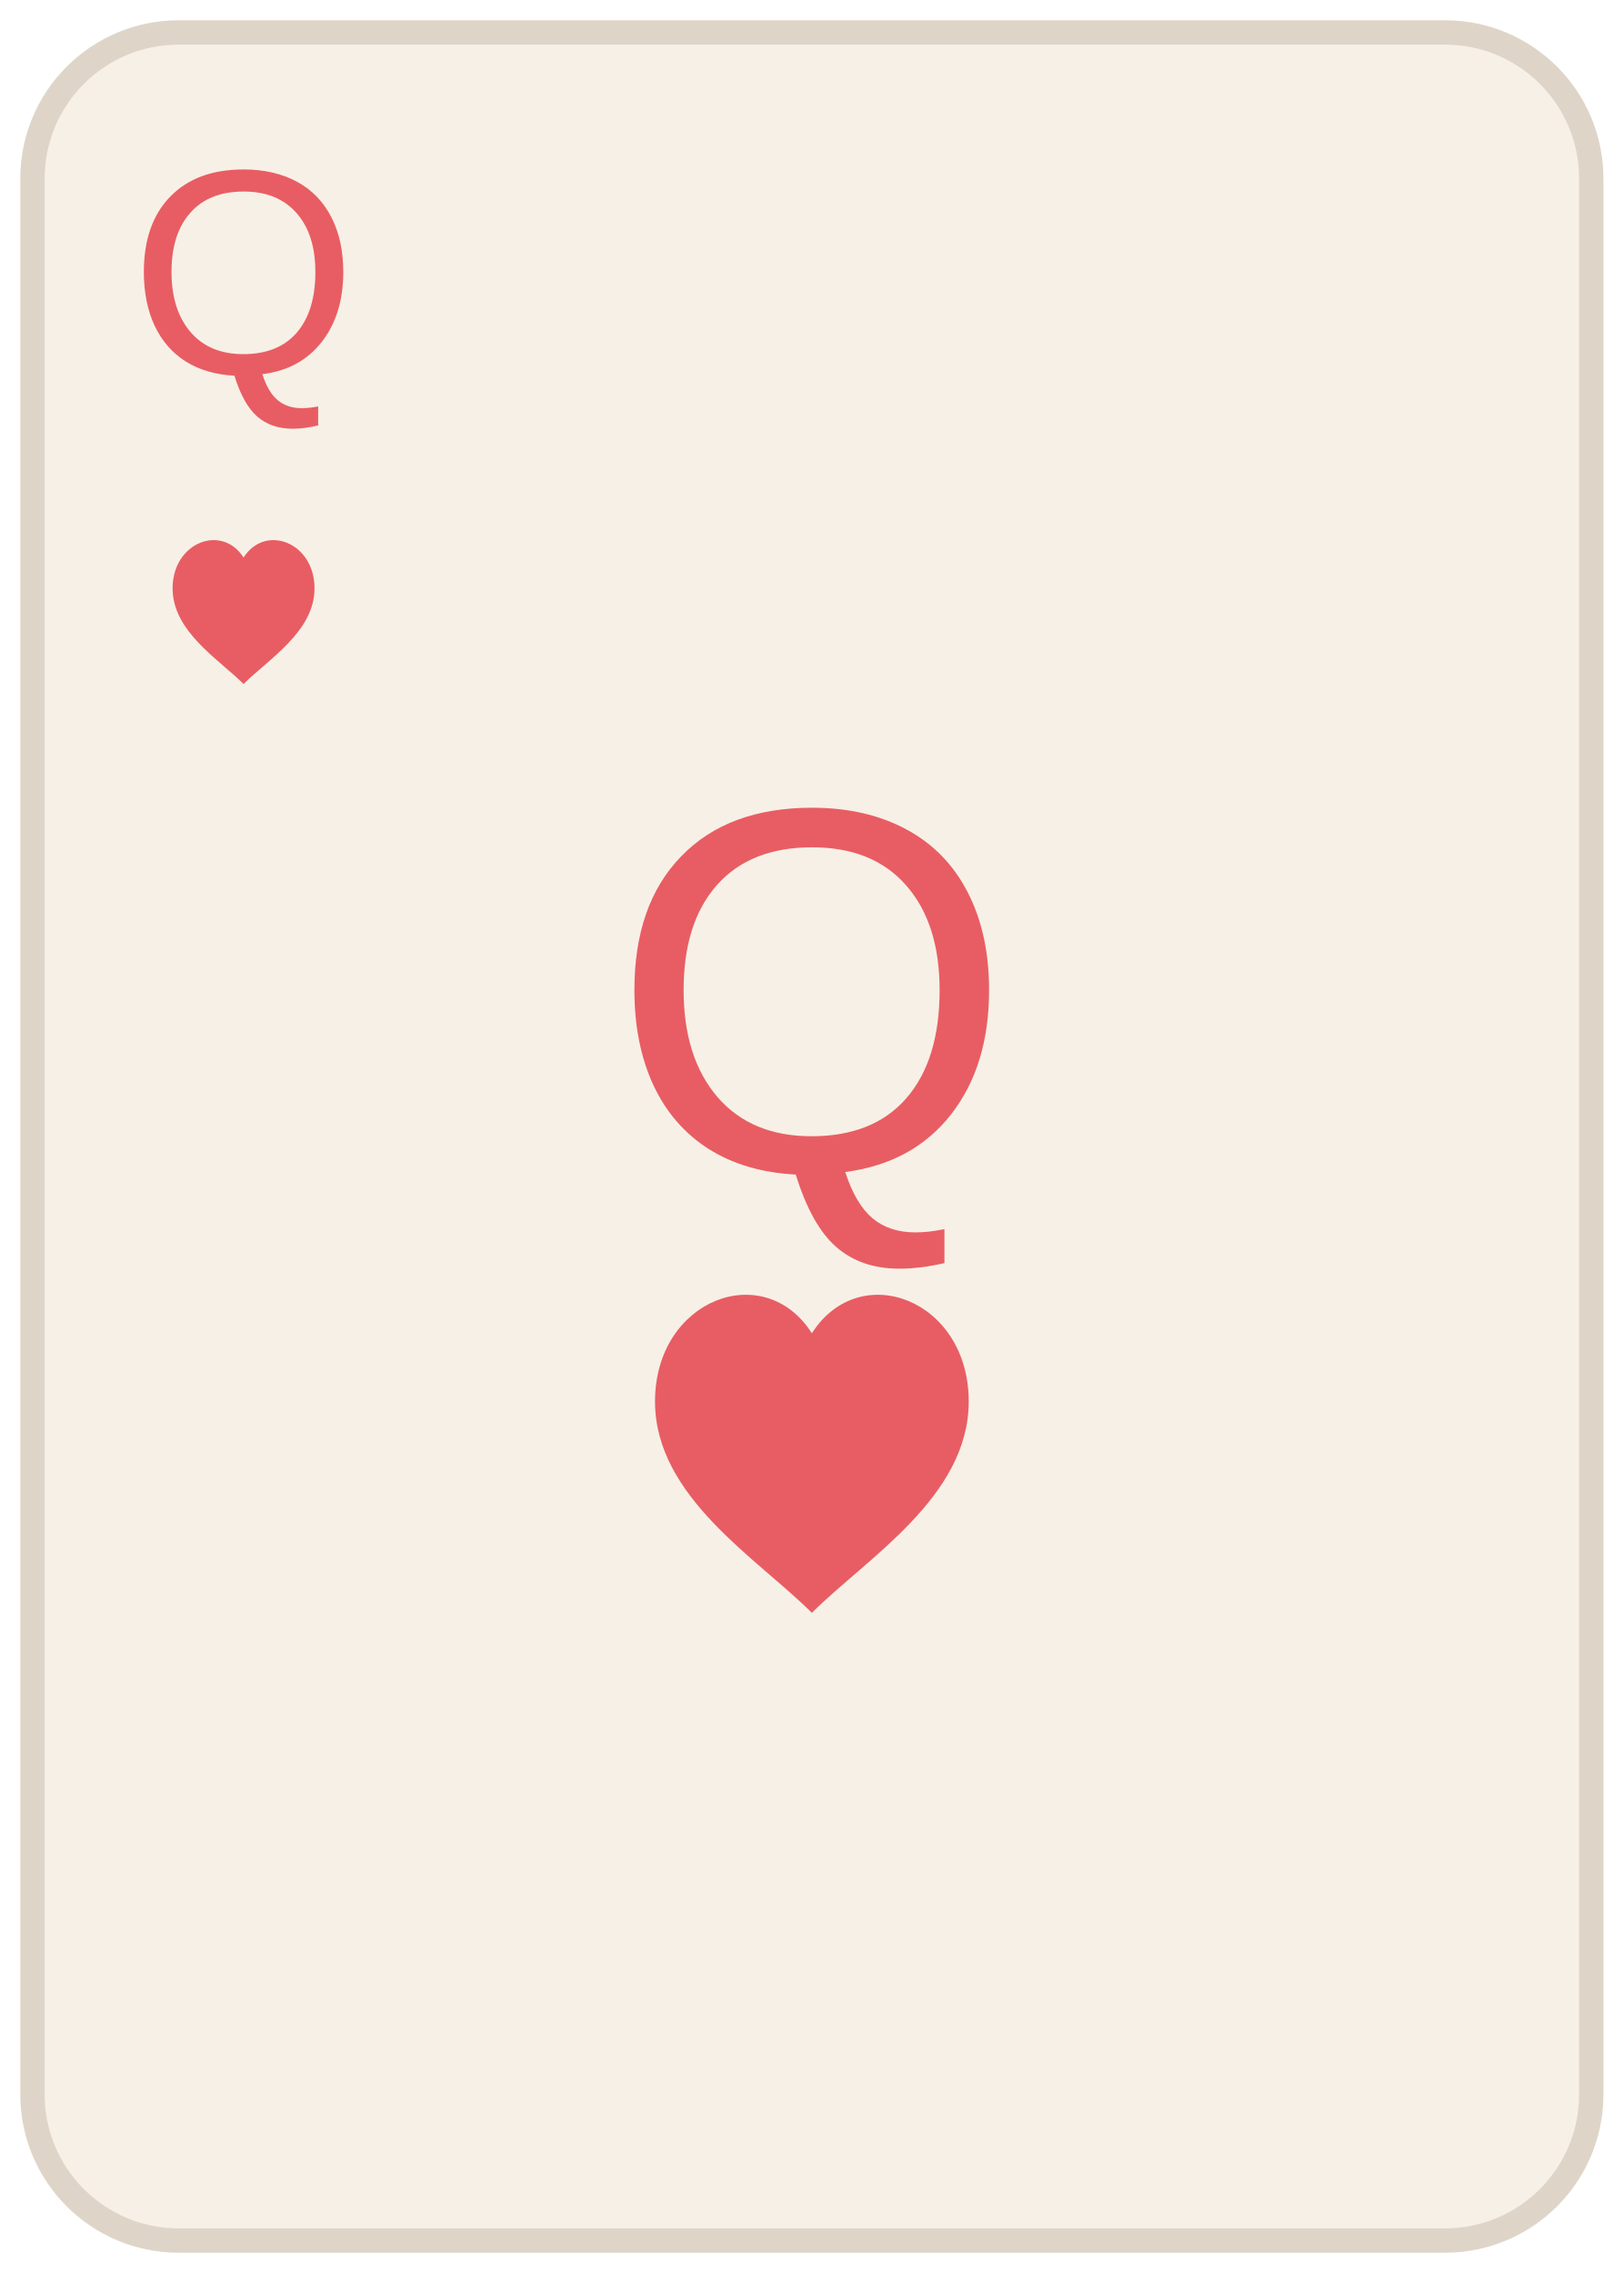
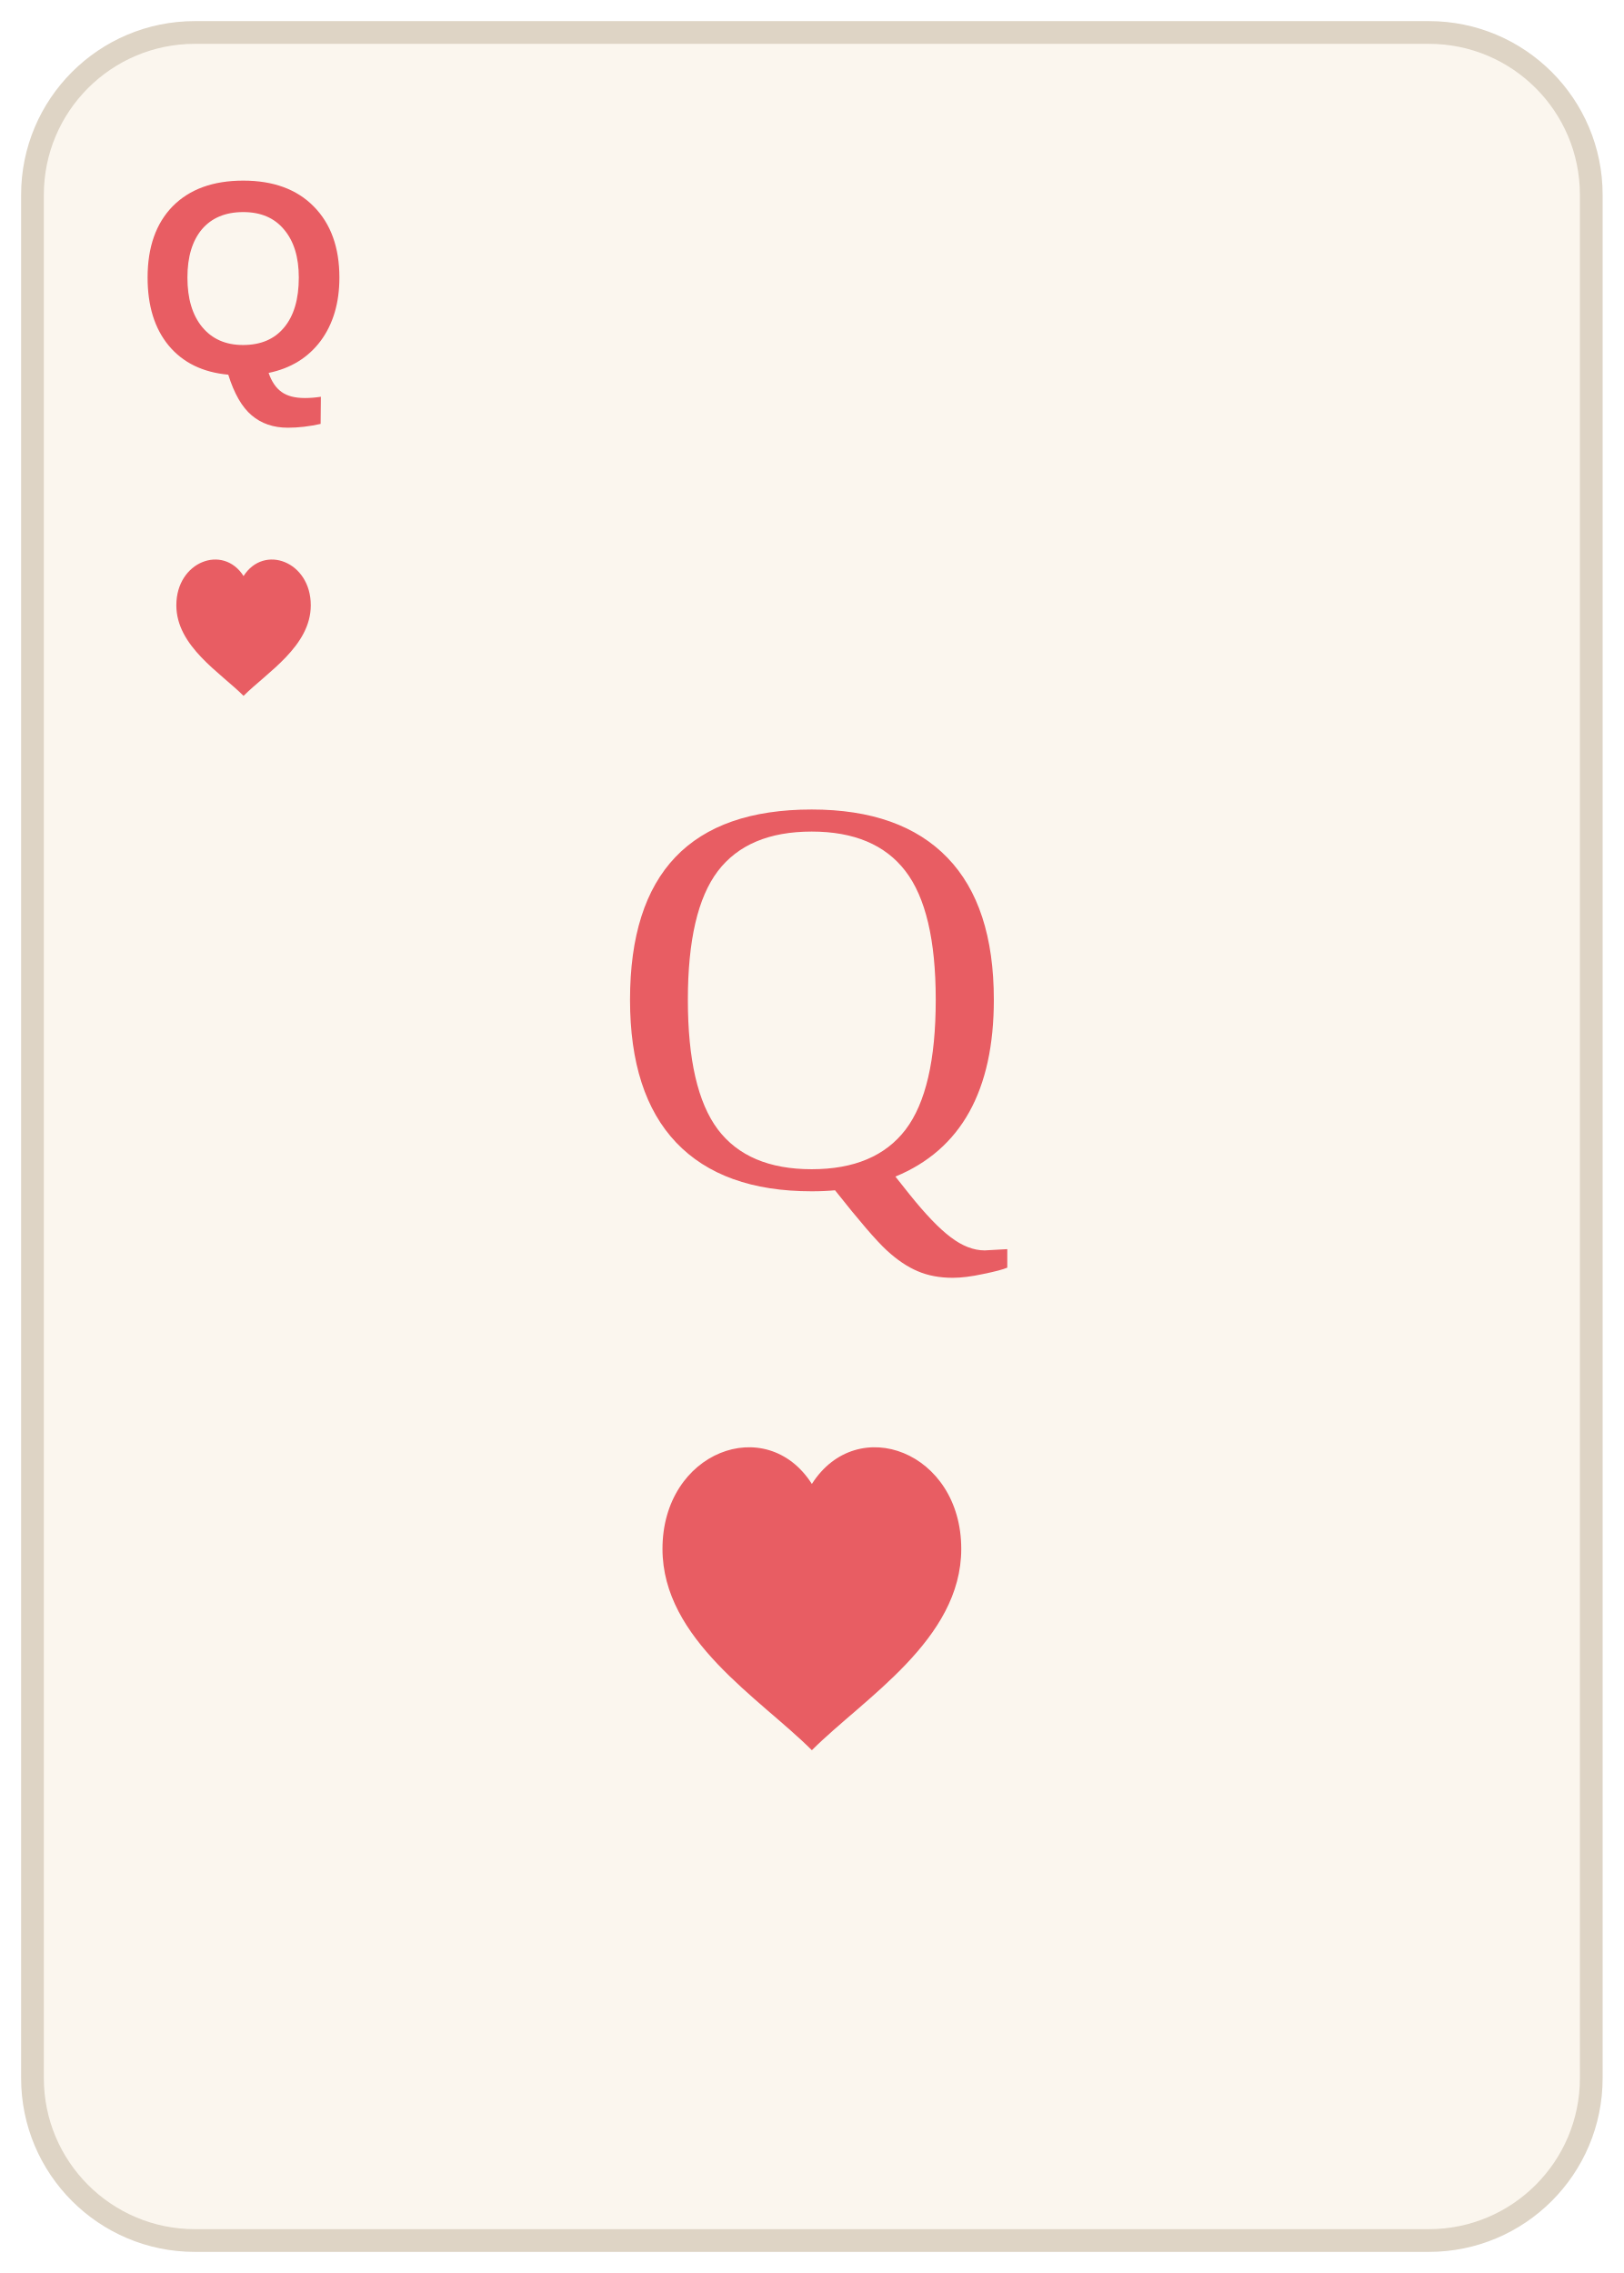
- <svg xmlns="http://www.w3.org/2000/svg" viewBox="0 0 100 140" role="img" aria-label="Q of Hearts">
-   <rect x="2" y="2" width="96" height="136" rx="9" fill="#f7f0e6" stroke="#ded5c8" stroke-width="1.5" />
-   <text font-family="Haskoy, -apple-system, Segoe UI, Arial, sans-serif" font-weight="500" x="15" y="23" fill="#e85d63" font-size="18" text-anchor="middle">Q</text>
-   <path d="M0,-7 C-7,-18 -23,-12 -23,3 C-23,17 -8,26 0,34 C8,26 23,17 23,3 C23,-12 7,-18 0,-7Z" fill="#e85d63" transform="translate(15 37) scale(0.19) translate(0 -7)" />
+ <svg xmlns="http://www.w3.org/2000/svg" viewBox="0 0 100 140" role="img" aria-label="Queen of Hearts">
+   <rect x="2" y="2" width="96" height="136" rx="10" fill="#fbf6ee" stroke="#ded4c5" stroke-width="1.4" />
+   <g font-family="Haskoy,-apple-system,BlinkMacSystemFont,'Segoe UI',Arial,sans-serif">
+     <text x="15" y="23" fill="#e85d63" font-size="17" font-weight="600" text-anchor="middle">Q</text>
+     <path fill="#e85d63" d="M0-7C-7-18-23-12-23 3c0 14 15 23 23 31C8 26 23 17 23 3 23-12 7-18 0-7Z" transform="translate(15 38) scale(0.18) translate(0 -7)" />
+   </g>
  <g>
-     <text font-family="Haskoy, -apple-system, Segoe UI, Arial, sans-serif" font-weight="500" x="50" y="61" fill="#e85d63" font-size="32" text-anchor="middle" dominant-baseline="central">Q</text>
-     <path d="M0,-7 C-7,-18 -23,-12 -23,3 C-23,17 -8,26 0,34 C8,26 23,17 23,3 C23,-12 7,-18 0,-7Z" fill="#e85d63" transform="translate(50 88) scale(0.42) translate(0 -7)" />
+     <text x="50" y="65" fill="#e85d63" font-size="35" font-weight="500" text-anchor="middle" dominant-baseline="middle">Q</text>
+     <path fill="#e85d63" d="M0-7C-7-18-23-12-23 3c0 14 15 23 23 31C8 26 23 17 23 3 23-12 7-18 0-7Z" transform="translate(50 97) scale(0.4) translate(0 -7)" />
  </g>
</svg>
